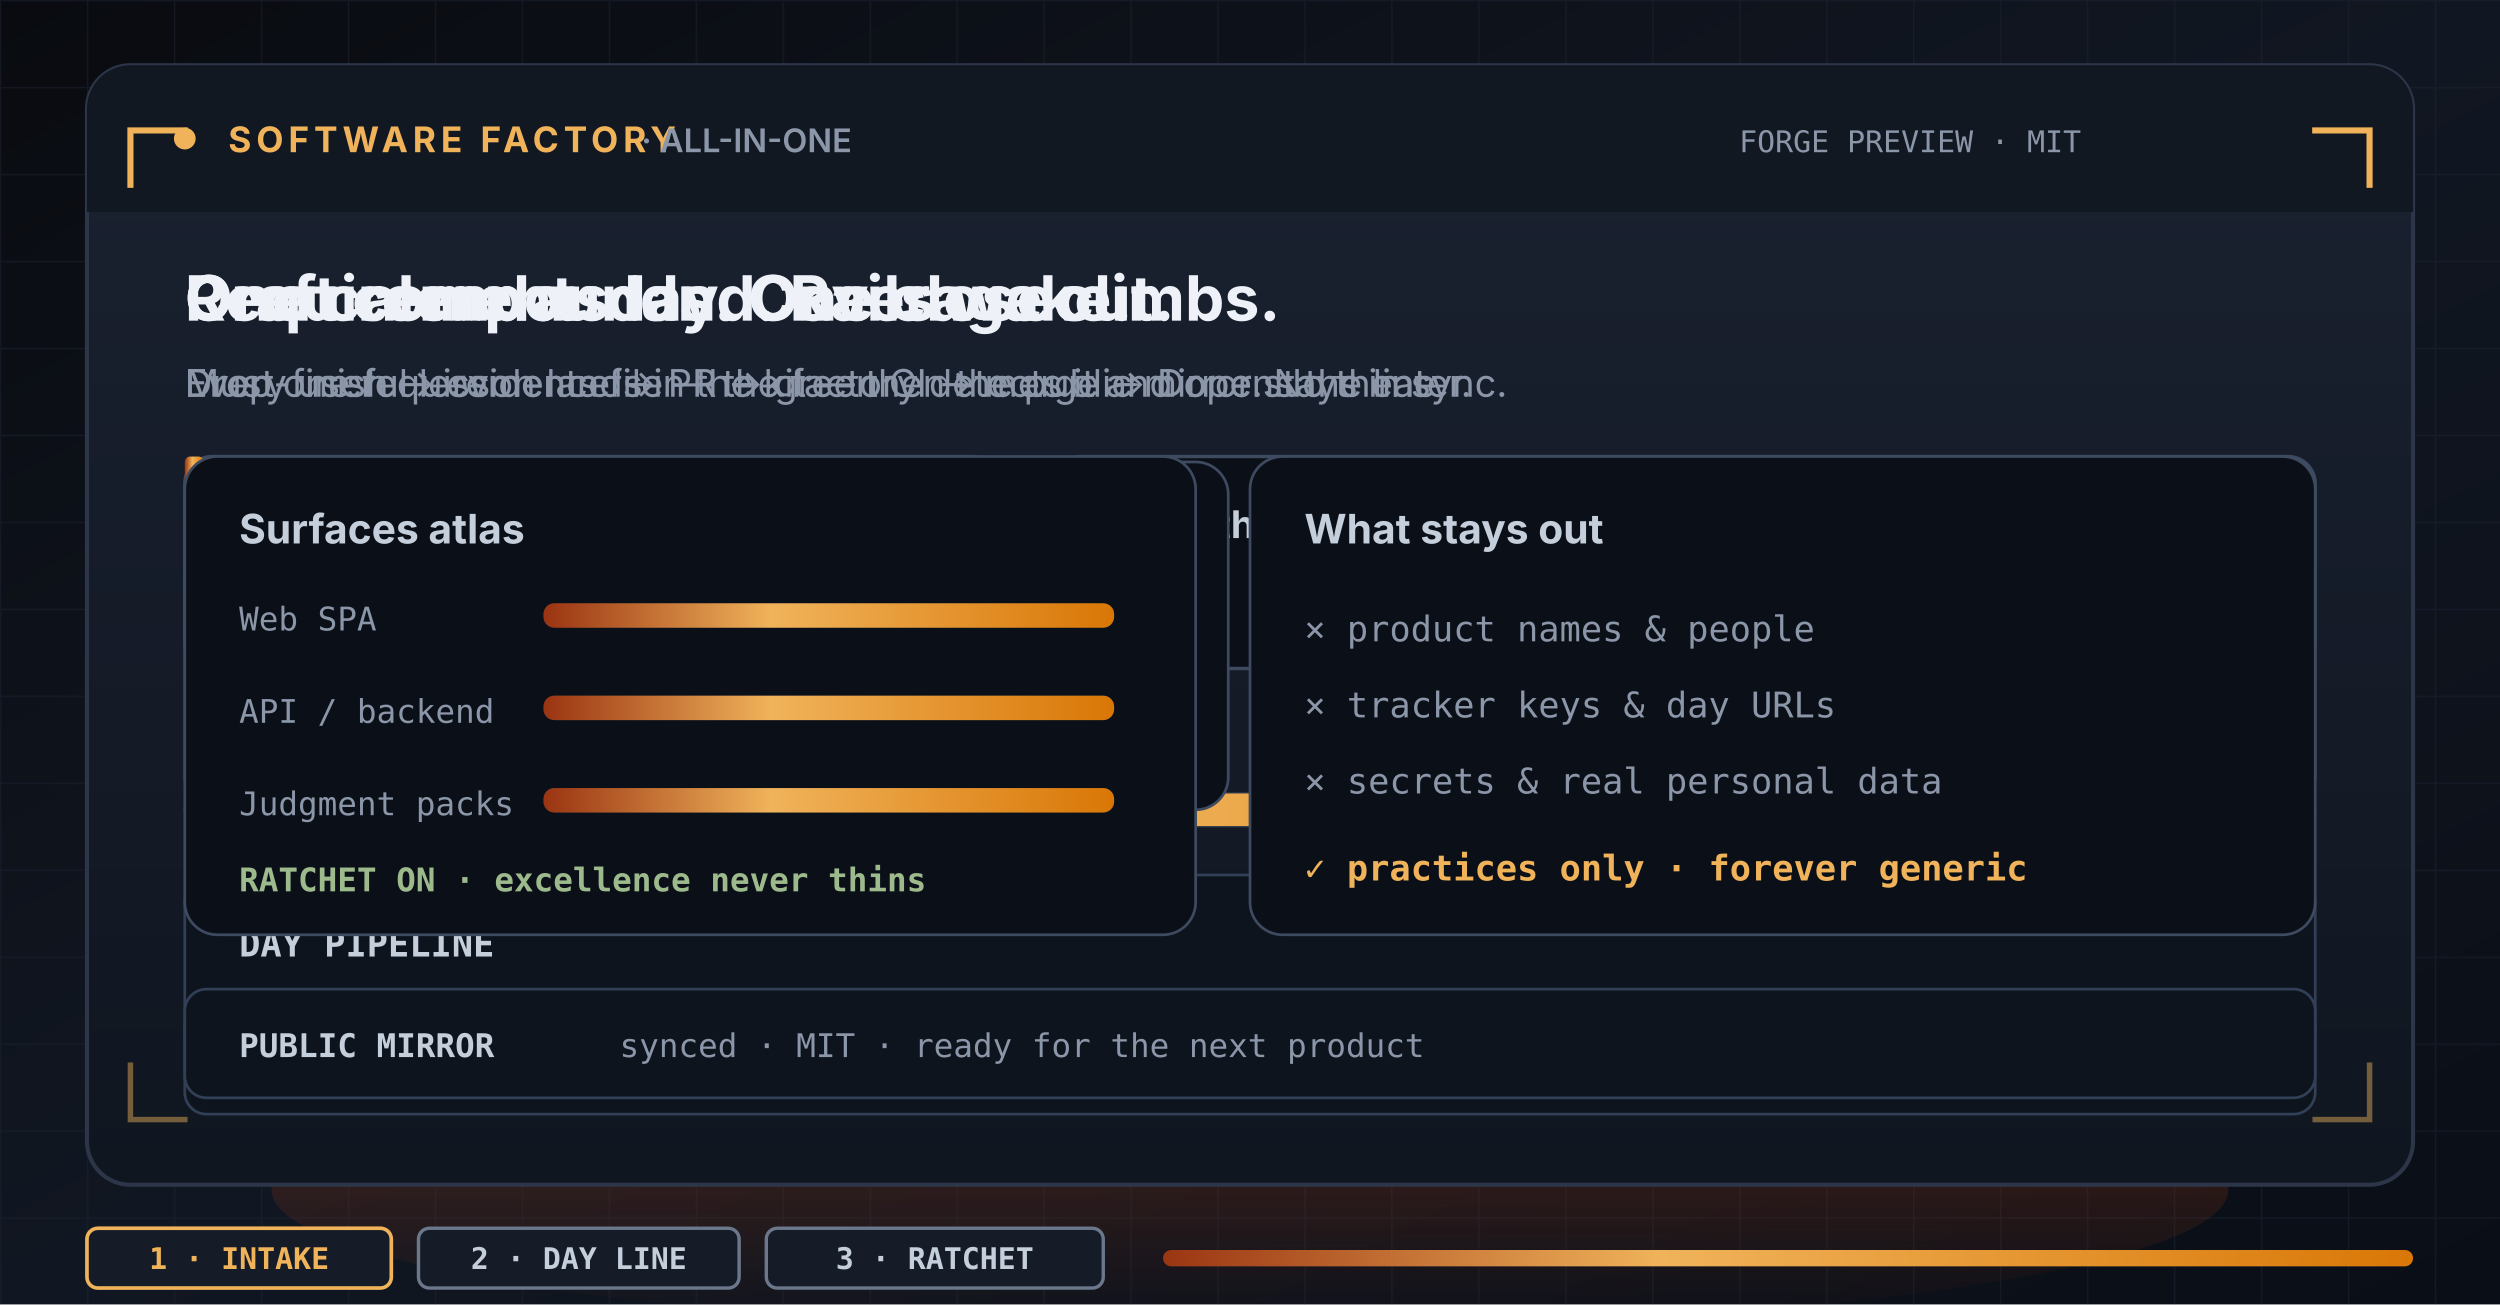
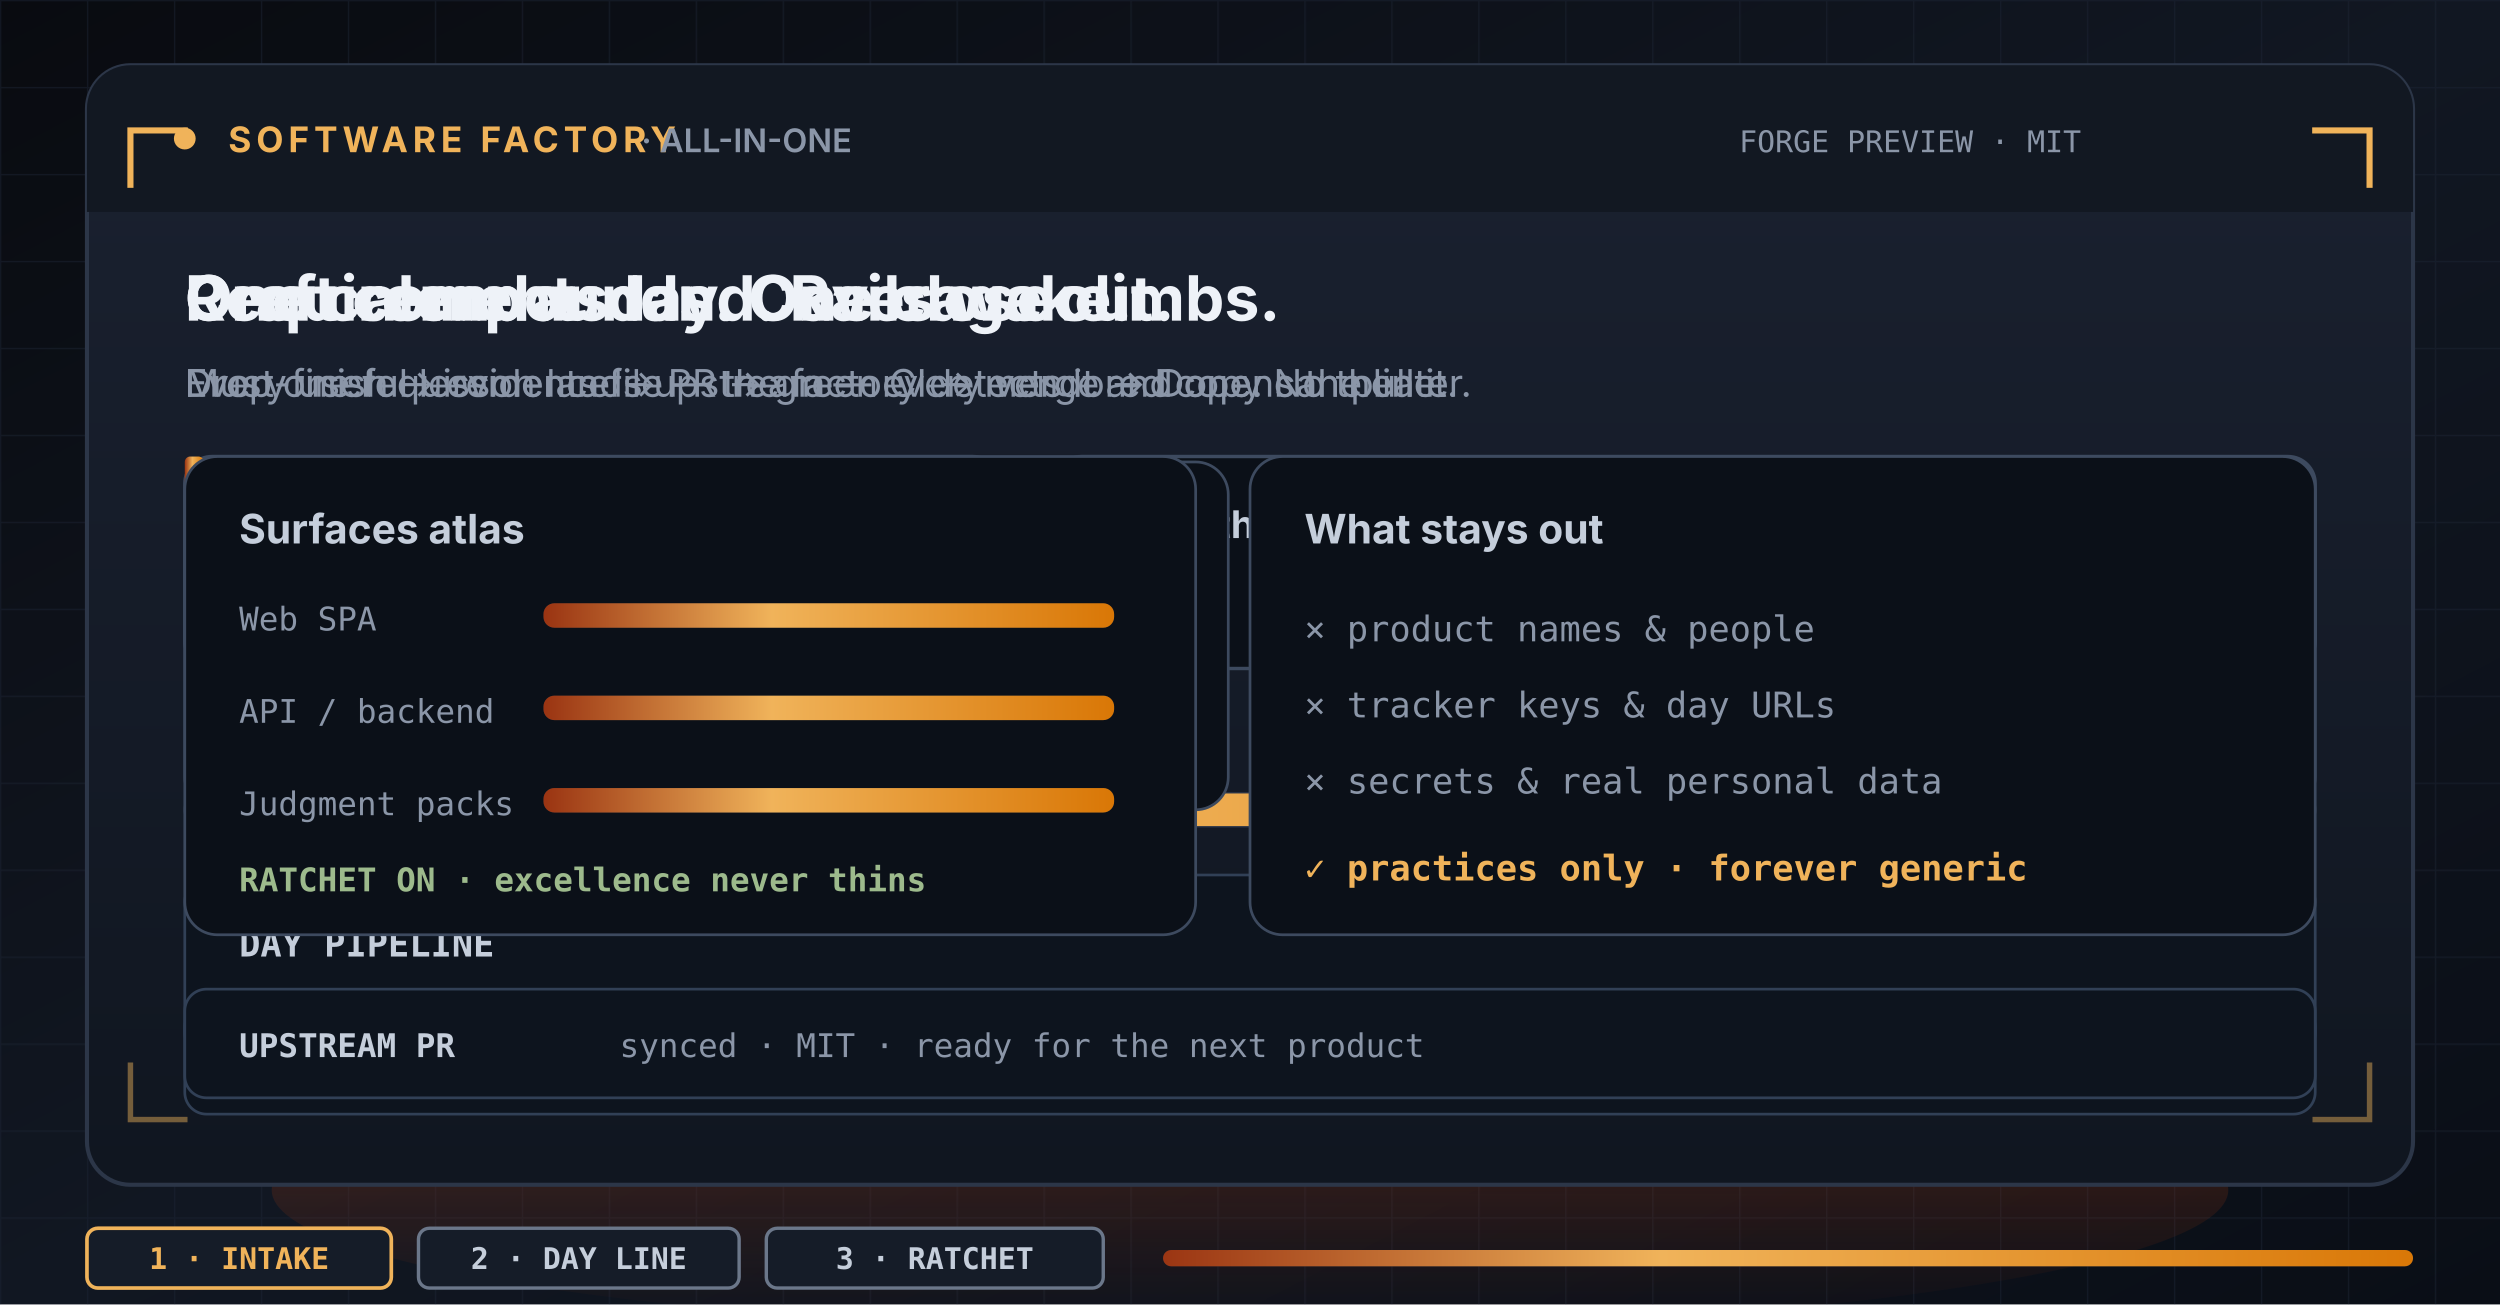
<svg xmlns="http://www.w3.org/2000/svg" viewBox="0 0 920 480" width="920" height="480" role="img" aria-labelledby="title desc">
  <defs>
    <linearGradient id="bg" x1="0" y1="0" x2="1" y2="1">
      <stop offset="0%" stop-color="#090b10" />
      <stop offset="50%" stop-color="#111722" />
      <stop offset="100%" stop-color="#0a0e16" />
    </linearGradient>
    <linearGradient id="panel" x1="0" y1="0" x2="0" y2="1">
      <stop offset="0%" stop-color="#1a2130" />
      <stop offset="100%" stop-color="#101620" />
    </linearGradient>
    <linearGradient id="copper" x1="0" y1="0" x2="1" y2="0">
      <stop offset="0%" stop-color="#9a3412" />
      <stop offset="40%" stop-color="#f0b35a" />
      <stop offset="100%" stop-color="#d97706" />
    </linearGradient>
    <linearGradient id="ember" x1="0" y1="1" x2="0" y2="0">
      <stop offset="0%" stop-color="#7c2d12" stop-opacity="0" />
      <stop offset="100%" stop-color="#c2410c" stop-opacity="0.4" />
    </linearGradient>
    <pattern id="grid" width="32" height="32" patternUnits="userSpaceOnUse">
      <path d="M32 0H0V32" fill="none" stroke="#1c2433" stroke-width="1" />
    </pattern>
    <style>
      .ui { font-family: "Segoe UI", Inter, ui-sans-serif, system-ui, sans-serif; }
      .mono { font-family: "JetBrains Mono", "Cascadia Code", ui-monospace, Menlo, Consolas, monospace; }
      .ink { fill: #eef2f8; }
      .mute { fill: #8b96a8; }
      .steel { fill: #c5cedb; }
      .copper { fill: #f0b35a; }
      .sage { fill: #9dba8c; }

      .scene-a { animation: sa 12s linear infinite; }
      .scene-b { animation: sb 12s linear infinite; }
      .scene-c { animation: sc 12s linear infinite; }
      @keyframes sa {
        0%, 30.5% { opacity: 1; }
        33%, 97% { opacity: 0; }
        100% { opacity: 1; }
      }
      @keyframes sb {
        0%, 33% { opacity: 0; }
        35.5%, 63.5% { opacity: 1; }
        66%, 100% { opacity: 0; }
      }
      @keyframes sc {
        0%, 66% { opacity: 0; }
        68.5%, 96.5% { opacity: 1; }
        100% { opacity: 0; }
      }

      .a1 { animation: rA1 12s ease-out infinite; }
      .a2 { animation: rA2 12s ease-out infinite; }
      .a3 { animation: rA3 12s ease-out infinite; }
      .a5 { animation: rA5 12s ease-out infinite; }
      @keyframes rA1 { 0% { opacity: 0.7; } 5%, 100% { opacity: 1; } }
      @keyframes rA2 { 0% { opacity: 0.55; } 8%, 100% { opacity: 1; } }
      @keyframes rA3 { 0% { opacity: 0.65; } 10%, 100% { opacity: 1; } }
      @keyframes rA5 { 0% { opacity: 0.45; } 16%, 100% { opacity: 1; } }

      .rail { transform-box: fill-box; transform-origin: left center; animation: railGrow 12s ease-out infinite; }
      @keyframes railGrow {
        0% { transform: scaleX(0.28); }
        18%, 30% { transform: scaleX(1); }
        33%, 100% { transform: scaleX(1); }
      }
      .st1 { animation: st1 12s ease-out infinite; }
      .st2 { animation: st2 12s ease-out infinite; }
      .st3 { animation: st3 12s ease-out infinite; }
      .st4 { animation: st4 12s ease-out infinite; }
      @keyframes st1 { 0% { opacity: 0.55; } 8%, 100% { opacity: 1; } }
      @keyframes st2 { 0%, 8% { opacity: 0.35; } 12%, 100% { opacity: 1; } }
      @keyframes st3 { 0%, 12% { opacity: 0.35; } 16%, 100% { opacity: 1; } }
      @keyframes st4 { 0%, 16% { opacity: 0.35; } 20%, 100% { opacity: 1; } }

      .b0 { animation: rB0 12s ease-out infinite; }
      .b1 { animation: rB1 12s ease-out infinite; }
      .b2 { animation: rB2 12s ease-out infinite; }
      .b3 { animation: rB3 12s ease-out infinite; }
      .b4 { animation: rB4 12s ease-out infinite; }
      .b5 { animation: rB5 12s ease-out infinite; }
      @keyframes rB0 { 0%, 34% { opacity: 0; } 36%, 100% { opacity: 1; } }
      @keyframes rB1 { 0%, 37% { opacity: 0; } 39%, 100% { opacity: 1; } }
      @keyframes rB2 { 0%, 39% { opacity: 0; } 41%, 100% { opacity: 1; } }
      @keyframes rB3 { 0%, 42% { opacity: 0; } 44%, 100% { opacity: 1; } }
      @keyframes rB4 { 0%, 45% { opacity: 0; } 47%, 100% { opacity: 1; } }
      @keyframes rB5 { 0%, 48% { opacity: 0; } 50%, 100% { opacity: 1; } }

      .stamp { transform-box: fill-box; transform-origin: center; animation: stampA 12s ease-out infinite; }
      .stamp-b { transform-box: fill-box; transform-origin: center; animation: stampB 12s ease-out infinite; }
      .stamp-c { transform-box: fill-box; transform-origin: center; animation: stampC 12s ease-out infinite; }
      .stamp-d { transform-box: fill-box; transform-origin: center; animation: stampD 12s ease-out infinite; }
      @keyframes stampA {
        0%, 40% { opacity: 0; transform: scale(1.4) rotate(-8deg); }
        42%, 63% { opacity: 1; transform: none; }
        66%, 100% { opacity: 0; }
      }
      @keyframes stampB {
        0%, 45% { opacity: 0; transform: scale(1.4) rotate(7deg); }
        47%, 63% { opacity: 1; transform: none; }
        66%, 100% { opacity: 0; }
      }
      @keyframes stampC {
        0%, 50% { opacity: 0; transform: scale(1.4) rotate(-5deg); }
        52%, 63% { opacity: 1; transform: none; }
        66%, 100% { opacity: 0; }
      }
      @keyframes stampD {
        0%, 55% { opacity: 0; transform: scale(1.45) rotate(6deg); }
        57%, 63% { opacity: 1; transform: none; }
        66%, 100% { opacity: 0; }
      }

      .c0 { animation: rC0 12s ease-out infinite; }
      .c1 { animation: rC1 12s ease-out infinite; }
      .c2 { animation: rC2 12s ease-out infinite; }
      .c3 { animation: rC3 12s ease-out infinite; }
      .c4 { animation: rC4 12s ease-out infinite; }
      @keyframes rC0 { 0%, 67% { opacity: 0; } 69%, 100% { opacity: 1; } }
      @keyframes rC1 { 0%, 70% { opacity: 0; } 72%, 100% { opacity: 1; } }
      @keyframes rC2 { 0%, 73% { opacity: 0; } 75%, 100% { opacity: 1; } }
      @keyframes rC3 { 0%, 76% { opacity: 0; } 78%, 100% { opacity: 1; } }
      @keyframes rC4 { 0%, 80% { opacity: 0; } 82%, 100% { opacity: 1; } }

      .bar-fill { transform-box: fill-box; transform-origin: left center; animation: barFill 12s ease-out infinite; }
      @keyframes barFill {
        0%, 72% { transform: scaleX(0.18); }
        88%, 96% { transform: scaleX(1); }
        100% { transform: scaleX(1); }
      }

      .tag-a { animation: tagA 12s linear infinite; }
      .tag-b { animation: tagB 12s linear infinite; }
      .tag-c { animation: tagC 12s linear infinite; }
      @keyframes tagA {
        0%, 31% { opacity: 1; }
        33%, 99% { opacity: 0.38; }
        100% { opacity: 1; }
      }
      @keyframes tagB {
        0%, 33% { opacity: 0.38; }
        35%, 64% { opacity: 1; }
        66%, 100% { opacity: 0.38; }
      }
      @keyframes tagC {
        0%, 66% { opacity: 0.38; }
        68%, 97% { opacity: 1; }
        100% { opacity: 0.38; }
      }

      .floor-glow { animation: floorPulse 12s ease-in-out infinite; }
      @keyframes floorPulse {
        0%, 100% { opacity: 0.28; }
        25% { opacity: 0.55; }
        55% { opacity: 0.32; }
        80% { opacity: 0.5; }
      }

      .progress { transform-box: fill-box; transform-origin: left center; animation: sweep 12s linear infinite; }
      @keyframes sweep { 0% { transform: scaleX(0); } 100% { transform: scaleX(1); } }

      .pulse-dot { animation: pulseDot 1.6s ease-in-out infinite; }
      @keyframes pulseDot {
        0%, 100% { opacity: 0.35; }
        50% { opacity: 1; }
      }

      @media (prefers-reduced-motion: reduce) {
        .scene-a, .scene-a * { animation: none !important; opacity: 1 !important; transform: none !important; }
        .scene-b, .scene-c { animation: none !important; opacity: 0 !important; }
        .tag-a { animation: none !important; opacity: 1 !important; }
        .tag-b, .tag-c { animation: none !important; opacity: 0.38 !important; }
        .progress { animation: none !important; transform: scaleX(0.33); }
        .rail, .bar-fill { animation: none !important; transform: scaleX(1); }
        .stamp, .stamp-b, .stamp-c, .stamp-d { animation: none !important; opacity: 1 !important; transform: none !important; }
        .floor-glow, .pulse-dot { animation: none !important; opacity: 0.45 !important; }
      }
    </style>
  </defs>
  <rect width="920" height="480" fill="url(#bg)" />
  <rect width="920" height="480" fill="url(#grid)" opacity="0.5" />
  <ellipse class="floor-glow" cx="460" cy="438" rx="360" ry="52" fill="url(#ember)" />
  <rect x="32" y="24" width="856" height="412" rx="16" fill="url(#panel)" stroke="#2c3648" stroke-width="1.5" />
  <rect x="32" y="24" width="856" height="54" rx="16" fill="#121822" />
  <rect x="32" y="60" width="856" height="18" fill="#121822" />
  <path d="M48 48h20M48 48v20" fill="none" stroke="#f0b35a" stroke-width="2.25" stroke-linecap="square" />
  <path d="M872 48h-20M872 48v20" fill="none" stroke="#f0b35a" stroke-width="2.25" stroke-linecap="square" />
  <path d="M48 412h20M48 412v-20" fill="none" stroke="#f0b35a" stroke-width="2" stroke-linecap="square" opacity="0.45" />
  <path d="M872 412h-20M872 412v-20" fill="none" stroke="#f0b35a" stroke-width="2" stroke-linecap="square" opacity="0.45" />
  <circle class="pulse-dot" cx="68" cy="51" r="4" fill="#f0b35a" />
  <text class="ui copper" x="84" y="56" font-size="13" font-weight="700" letter-spacing="1.8">SOFTWARE FACTORY</text>
  <text class="ui mute" x="236" y="56" font-size="12" font-weight="600">· ALL-IN-ONE</text>
  <text class="mono mute" x="640" y="56" font-size="11">FORGE PREVIEW · MIT</text>
  <g class="scene-a">
    <text class="ui ink" x="68" y="118" font-size="23" font-weight="700">Requirements land. Rails wake.</text>
    <text class="ui mute a1" x="68" y="146" font-size="14">Drop one requirements file — the factory detects it and opens the line.</text>
    <g class="a2">
      <rect x="68" y="168" width="300" height="78" rx="10" fill="#0b1018" stroke="#3d4a5f" stroke-width="1.25" />
      <rect x="68" y="168" width="7" height="78" rx="2" fill="url(#copper)" />
      <text class="mono steel" x="92" y="198" font-size="13" font-weight="700">my-project-requirements.md</text>
      <text class="mono mute" x="92" y="222" font-size="11">detected · actor loop armed · no MVP mode</text>
    </g>
    <g class="a2">
      <rect x="388" y="168" width="464" height="78" rx="10" fill="#0b1018" stroke="#3d4a5f" stroke-width="1.25" />
      <text class="ui steel" x="408" y="198" font-size="14" font-weight="700">What the line produces</text>
      <text class="mono mute" x="408" y="222" font-size="12">plan · prototype · judgment · day rails · CI gates</text>
    </g>
    <g class="a3">
      <text class="ui mute" x="68" y="278" font-size="11" font-weight="700" letter-spacing="1.2">FACTORY LINE</text>
      <rect x="68" y="292" width="784" height="12" rx="6" fill="#0b1018" stroke="#2c3648" />
      <rect class="rail" x="68" y="292" width="784" height="12" rx="6" fill="url(#copper)" />
      <g class="st1">
        <circle cx="120" cy="298" r="10" fill="#151c28" stroke="#f0b35a" stroke-width="2.25" />
        <text class="mono copper" x="120" y="332" font-size="12" text-anchor="middle" font-weight="700">00</text>
        <text class="ui mute" x="120" y="350" font-size="11" text-anchor="middle">Usage</text>
      </g>
      <g class="st2">
        <circle cx="320" cy="298" r="10" fill="#151c28" stroke="#f0b35a" stroke-width="2.25" />
        <text class="mono copper" x="320" y="332" font-size="12" text-anchor="middle" font-weight="700">02</text>
        <text class="ui mute" x="320" y="350" font-size="11" text-anchor="middle">Delivery</text>
      </g>
      <g class="st3">
        <circle cx="560" cy="298" r="10" fill="#151c28" stroke="#f0b35a" stroke-width="2.25" />
        <text class="mono copper" x="560" y="332" font-size="12" text-anchor="middle" font-weight="700">08</text>
        <text class="ui mute" x="560" y="350" font-size="11" text-anchor="middle">Day line</text>
      </g>
      <g class="st4">
        <circle cx="800" cy="298" r="10" fill="#151c28" stroke="#f0b35a" stroke-width="2.25" />
        <text class="mono copper" x="800" y="332" font-size="12" text-anchor="middle" font-weight="700">09</text>
        <text class="ui mute" x="800" y="350" font-size="11" text-anchor="middle">CI / CD</text>
      </g>
    </g>
    <g class="a5">
      <rect x="68" y="370" width="784" height="40" rx="8" fill="#0d141e" stroke="#314056" />
      <text class="mono sage" x="88" y="395" font-size="13" font-weight="700">LINE HOT</text>
-       <text class="mono mute" x="178" y="395" font-size="13">· forever generic · practices only · public MIT mirror</text>
+       <text class="mono mute" x="178" y="395" font-size="13">· forever generic · practices only · MIT</text>
    </g>
  </g>
  <g class="scene-b">
    <text class="ui ink b0" x="68" y="118" font-size="23" font-weight="700">One calendar day. One closeout.</text>
    <text class="ui mute b1" x="68" y="146" font-size="14">Must-finish → evidence → PR → green CI → merge → Done. No theater.</text>
    <g class="b2">
      <rect x="68" y="170" width="184" height="128" rx="12" fill="#0b1018" stroke="#3d4a5f" />
      <text class="mono mute" x="84" y="196" font-size="11">01</text>
      <text class="ui steel" x="84" y="222" font-size="17" font-weight="700">Build</text>
      <text class="ui mute" x="84" y="248" font-size="12">Smallest complete</text>
      <text class="ui mute" x="84" y="268" font-size="12">change that ships</text>
      <g class="stamp">
        <rect x="108" y="236" width="92" height="30" rx="4" fill="none" stroke="#9dba8c" stroke-width="2.25" transform="rotate(-8 154 251)" />
        <text class="mono sage" x="154" y="256" font-size="12" text-anchor="middle" font-weight="800" transform="rotate(-8 154 251)">LANDED</text>
      </g>
    </g>
    <g class="b3">
      <rect x="268" y="170" width="184" height="128" rx="12" fill="#0b1018" stroke="#3d4a5f" />
      <text class="mono mute" x="284" y="196" font-size="11">02</text>
      <text class="ui steel" x="284" y="222" font-size="17" font-weight="700">Review</text>
      <text class="ui mute" x="284" y="248" font-size="12">Human bar +</text>
      <text class="ui mute" x="284" y="268" font-size="12">independent pass</text>
      <g class="stamp-b">
        <rect x="308" y="236" width="92" height="30" rx="4" fill="none" stroke="#f0b35a" stroke-width="2.25" transform="rotate(7 354 251)" />
        <text class="mono copper" x="354" y="256" font-size="12" text-anchor="middle" font-weight="800" transform="rotate(7 354 251)">CLEARED</text>
      </g>
    </g>
    <g class="b4">
      <rect x="468" y="170" width="184" height="128" rx="12" fill="#0b1018" stroke="#3d4a5f" />
      <text class="mono mute" x="484" y="196" font-size="11">03</text>
      <text class="ui steel" x="484" y="222" font-size="17" font-weight="700">Prove</text>
      <text class="ui mute" x="484" y="248" font-size="12">CI green · criteria</text>
      <text class="ui mute" x="484" y="268" font-size="12">→ evidence</text>
      <g class="stamp-c">
        <rect x="508" y="236" width="92" height="30" rx="4" fill="none" stroke="#9dba8c" stroke-width="2.25" transform="rotate(-5 554 251)" />
        <text class="mono sage" x="554" y="256" font-size="12" text-anchor="middle" font-weight="800" transform="rotate(-5 554 251)">GREEN</text>
      </g>
    </g>
    <g class="b5">
      <rect x="668" y="170" width="184" height="128" rx="12" fill="#0b1018" stroke="#3d4a5f" />
      <text class="mono mute" x="684" y="196" font-size="11">04</text>
      <text class="ui steel" x="684" y="222" font-size="17" font-weight="700">Ship</text>
      <text class="ui mute" x="684" y="248" font-size="12">Merge · tracker</text>
      <text class="ui mute" x="684" y="268" font-size="12">· handoff</text>
      <g class="stamp-d">
        <rect x="708" y="236" width="92" height="30" rx="4" fill="none" stroke="#f0b35a" stroke-width="2.25" transform="rotate(6 754 251)" />
        <text class="mono copper" x="754" y="256" font-size="12" text-anchor="middle" font-weight="800" transform="rotate(6 754 251)">DONE</text>
      </g>
    </g>
    <g class="b5">
      <rect x="68" y="322" width="784" height="68" rx="10" fill="#0d141e" stroke="#314056" />
      <text class="mono steel" x="88" y="352" font-size="13" font-weight="700">DAY PIPELINE</text>
      <text class="mono mute" x="88" y="374" font-size="12">Author ≠ judge · skip CD honestly when hooks are missing · never invent Done</text>
    </g>
  </g>
  <g class="scene-c">
    <text class="ui ink c0" x="68" y="118" font-size="23" font-weight="700">Craft compounds. Coverage climbs.</text>
-     <text class="ui mute c1" x="68" y="146" font-size="14">Every useful lesson lands in the kit — then the public mirror stays in sync.</text>
+     <text class="ui mute c1" x="68" y="146" font-size="14">Every useful lesson lands upstream — every vendored copy can pull it.</text>
    <g class="c2">
      <rect x="68" y="168" width="372" height="176" rx="12" fill="#0b1018" stroke="#3d4a5f" />
      <text class="ui steel" x="88" y="200" font-size="15" font-weight="700">Surfaces atlas</text>
      <text class="mono mute" x="88" y="232" font-size="12">Web SPA</text>
      <rect x="200" y="222" width="210" height="9" rx="4" fill="#1a2230" />
      <rect class="bar-fill" x="200" y="222" width="210" height="9" rx="4" fill="url(#copper)" />
      <text class="mono mute" x="88" y="266" font-size="12">API / backend</text>
      <rect x="200" y="256" width="210" height="9" rx="4" fill="#1a2230" />
      <rect class="bar-fill" x="200" y="256" width="210" height="9" rx="4" fill="url(#copper)" />
      <text class="mono mute" x="88" y="300" font-size="12">Judgment packs</text>
      <rect x="200" y="290" width="210" height="9" rx="4" fill="#1a2230" />
      <rect class="bar-fill" x="200" y="290" width="210" height="9" rx="4" fill="url(#copper)" />
      <text class="mono sage" x="88" y="328" font-size="12" font-weight="700">RATCHET ON · excellence never thins</text>
    </g>
    <g class="c3">
      <rect x="460" y="168" width="392" height="176" rx="12" fill="#0b1018" stroke="#3d4a5f" />
      <text class="ui steel" x="480" y="200" font-size="15" font-weight="700">What stays out</text>
      <text class="mono mute" x="480" y="236" font-size="13">× product names &amp; people</text>
      <text class="mono mute" x="480" y="264" font-size="13">× tracker keys &amp; day URLs</text>
      <text class="mono mute" x="480" y="292" font-size="13">× secrets &amp; real personal data</text>
      <text class="mono copper" x="480" y="324" font-size="13" font-weight="700">✓ practices only · forever generic</text>
    </g>
    <g class="c4">
      <rect x="68" y="364" width="784" height="40" rx="8" fill="#0d141e" stroke="#314056" />
-       <text class="mono steel" x="88" y="389" font-size="12" font-weight="700">PUBLIC MIRROR</text>
+       <text class="mono steel" x="88" y="389" font-size="12" font-weight="700">UPSTREAM PR</text>
      <text class="mono mute" x="228" y="389" font-size="12">synced · MIT · ready for the next product</text>
    </g>
  </g>
  <g transform="translate(32, 452)">
    <g class="tag-a">
      <rect x="0" y="0" width="112" height="22" rx="4" fill="#151c28" stroke="#f0b35a" stroke-width="1.35" />
      <text class="mono copper" x="56" y="15" font-size="11" text-anchor="middle" font-weight="700">1 · INTAKE</text>
    </g>
    <g class="tag-b">
      <rect x="122" y="0" width="118" height="22" rx="4" fill="#151c28" stroke="#6b778a" stroke-width="1.25" />
      <text class="mono steel" x="181" y="15" font-size="11" text-anchor="middle" font-weight="700">2 · DAY LINE</text>
    </g>
    <g class="tag-c">
      <rect x="250" y="0" width="124" height="22" rx="4" fill="#151c28" stroke="#6b778a" stroke-width="1.25" />
      <text class="mono steel" x="312" y="15" font-size="11" text-anchor="middle" font-weight="700">3 · RATCHET</text>
    </g>
    <rect x="396" y="8" width="460" height="6" rx="3" fill="#1a2230" />
    <rect class="progress" x="396" y="8" width="460" height="6" rx="3" fill="url(#copper)" />
  </g>
</svg>
